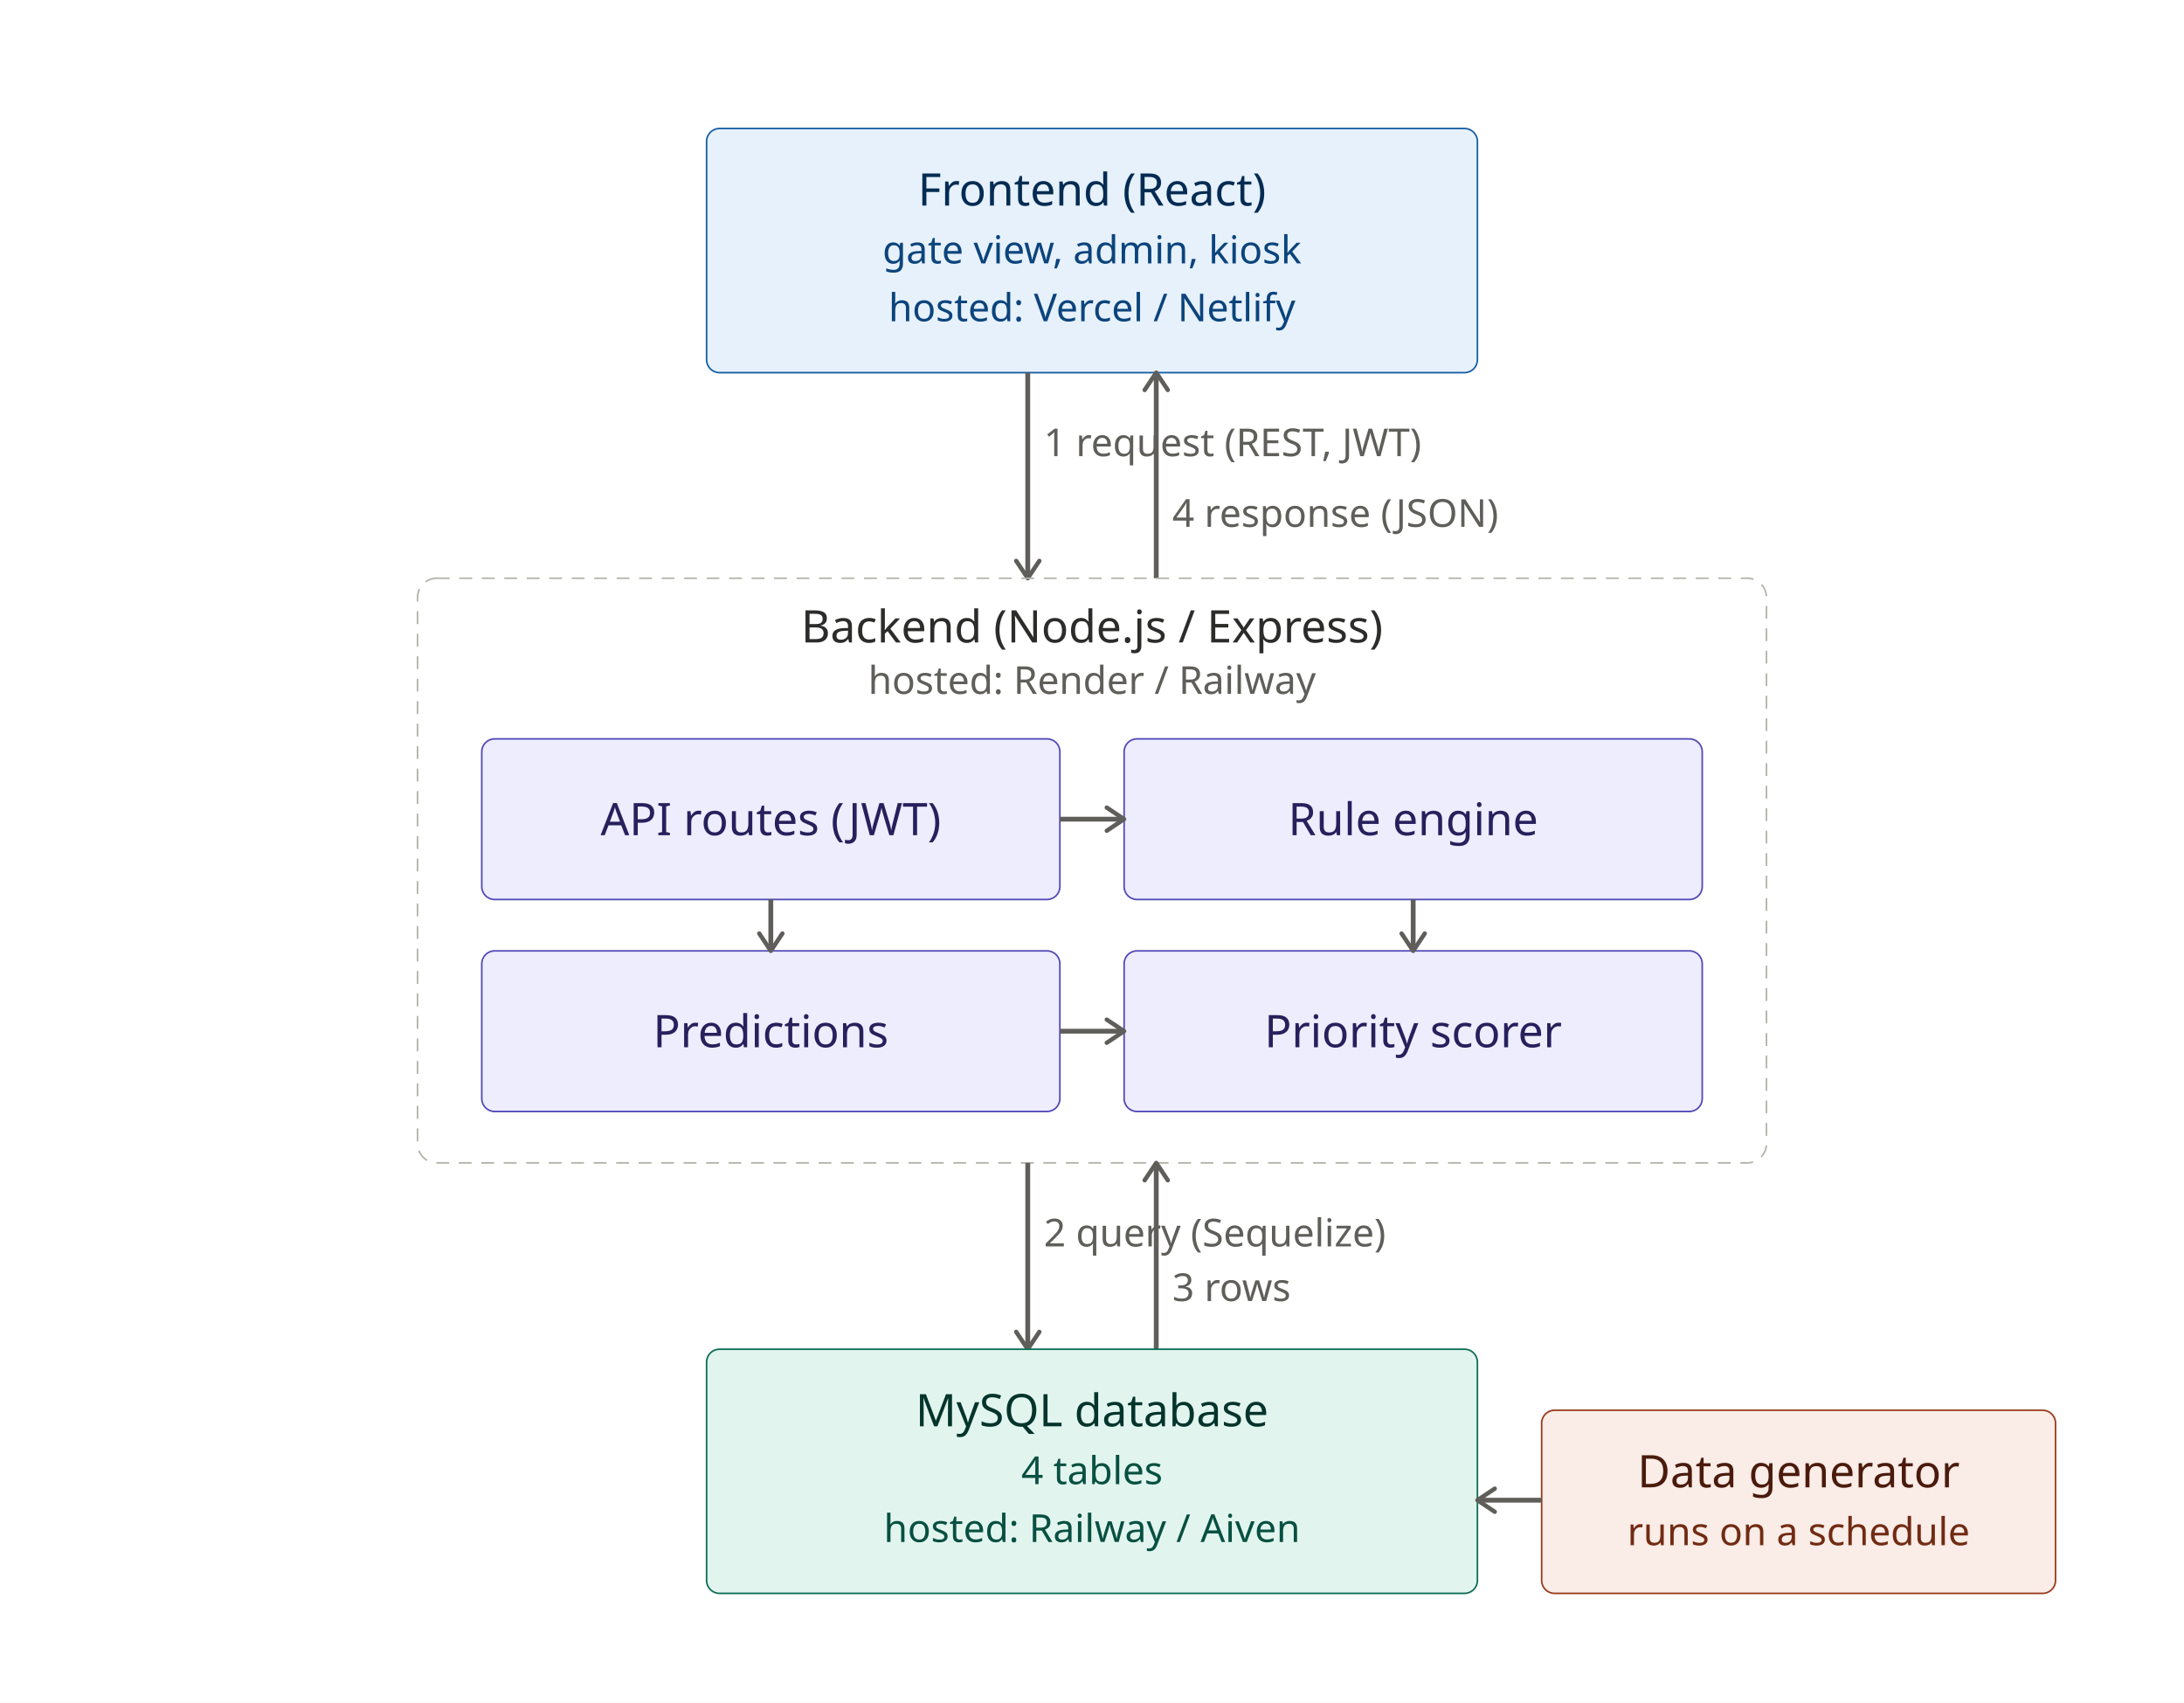
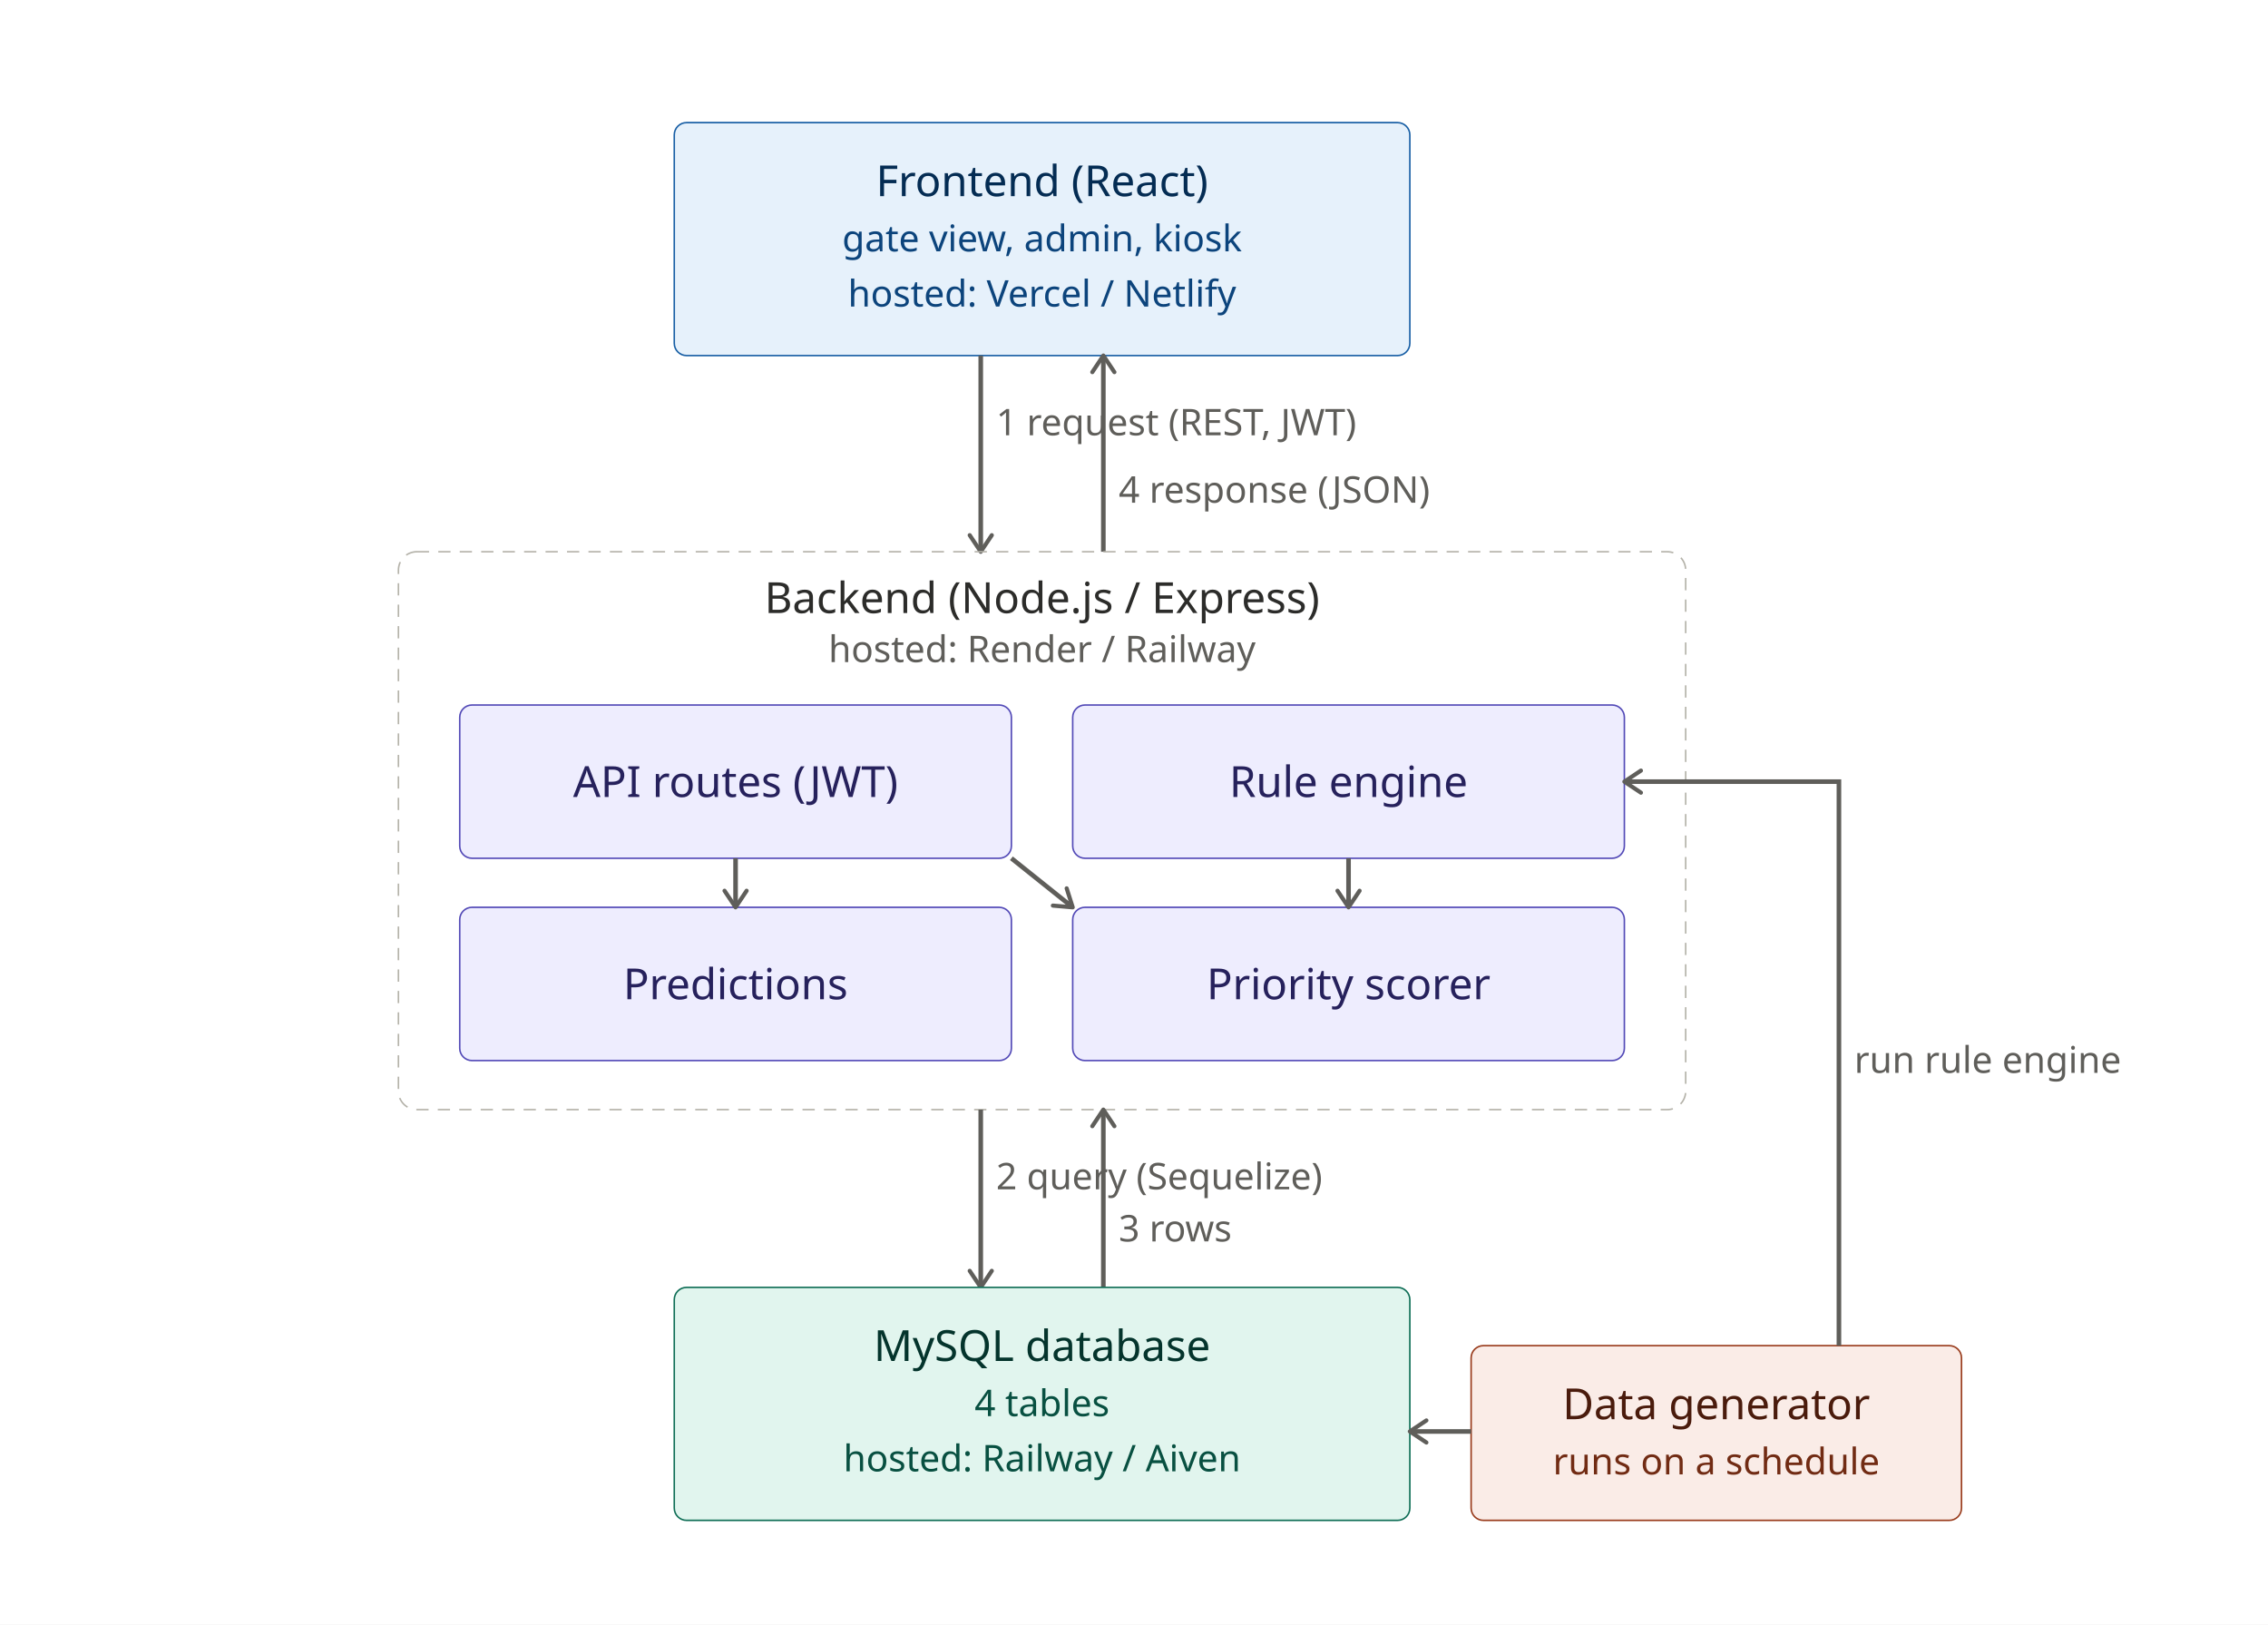
- <svg xmlns="http://www.w3.org/2000/svg" width="680" height="530" viewBox="0 0 680 530" role="img">
+ <svg xmlns="http://www.w3.org/2000/svg" width="740" height="530" viewBox="0 0 740 530" role="img">
  <defs>
    <marker id="arrow" viewBox="0 0 10 10" refX="8" refY="5" markerWidth="6" markerHeight="6" orient="auto-start-reverse">
      <path d="M2 1L8 5L2 9" fill="none" stroke="#5F5E5A" stroke-width="1.5" stroke-linecap="round" stroke-linejoin="round" />
    </marker>
  </defs>
-   <rect x="0" y="0" width="680" height="530" fill="#FFFFFF" />
+   <rect x="0" y="0" width="740" height="530" fill="#FFFFFF" />
  <g>
    <rect x="220" y="40" width="240" height="76" rx="4" fill="#E6F1FB" stroke="#185FA5" stroke-width="0.5" />
    <text x="340" y="64" text-anchor="middle" font-family="sans-serif" font-size="14" font-weight="500" fill="#042C53">Frontend (React)</text>
    <text x="340" y="82" text-anchor="middle" font-family="sans-serif" font-size="12" fill="#0C447C">gate view, admin, kiosk</text>
    <text x="340" y="100" text-anchor="middle" font-family="sans-serif" font-size="12" fill="#0C447C">hosted: Vercel / Netlify</text>
  </g>
  <line x1="320" y1="116" x2="320" y2="180" stroke="#5F5E5A" stroke-width="1.5" marker-end="url(#arrow)" />
  <text x="325" y="142" font-family="sans-serif" font-size="12" fill="#5F5E5A">1 request (REST, JWT)</text>
  <line x1="360" y1="180" x2="360" y2="116" stroke="#5F5E5A" stroke-width="1.5" marker-end="url(#arrow)" />
  <text x="365" y="164" font-family="sans-serif" font-size="12" fill="#5F5E5A">4 response (JSON)</text>
  <rect x="130" y="180" width="420" height="182" rx="6" fill="none" stroke="#B4B2A9" stroke-width="0.5" stroke-dasharray="4 3" />
  <text x="340" y="200" text-anchor="middle" font-family="sans-serif" font-size="14" font-weight="500" fill="#2C2C2A">Backend (Node.js / Express)</text>
  <text x="340" y="216" text-anchor="middle" font-family="sans-serif" font-size="12" fill="#5F5E5A">hosted: Render / Railway</text>
  <g>
    <rect x="150" y="230" width="180" height="50" rx="4" fill="#EEEDFE" stroke="#534AB7" stroke-width="0.5" />
    <text x="240" y="260" text-anchor="middle" font-family="sans-serif" font-size="14" font-weight="500" fill="#26215C">API routes (JWT)</text>
  </g>
  <g>
    <rect x="350" y="230" width="180" height="50" rx="4" fill="#EEEDFE" stroke="#534AB7" stroke-width="0.5" />
    <text x="440" y="260" text-anchor="middle" font-family="sans-serif" font-size="14" font-weight="500" fill="#26215C">Rule engine</text>
  </g>
  <g>
    <rect x="150" y="296" width="180" height="50" rx="4" fill="#EEEDFE" stroke="#534AB7" stroke-width="0.5" />
    <text x="240" y="326" text-anchor="middle" font-family="sans-serif" font-size="14" font-weight="500" fill="#26215C">Predictions</text>
  </g>
  <g>
    <rect x="350" y="296" width="180" height="50" rx="4" fill="#EEEDFE" stroke="#534AB7" stroke-width="0.5" />
    <text x="440" y="326" text-anchor="middle" font-family="sans-serif" font-size="14" font-weight="500" fill="#26215C">Priority scorer</text>
  </g>
-   <line x1="330" y1="255" x2="350" y2="255" stroke="#5F5E5A" stroke-width="1.5" marker-end="url(#arrow)" />
  <line x1="240" y1="280" x2="240" y2="296" stroke="#5F5E5A" stroke-width="1.5" marker-end="url(#arrow)" />
  <line x1="440" y1="280" x2="440" y2="296" stroke="#5F5E5A" stroke-width="1.5" marker-end="url(#arrow)" />
-   <line x1="330" y1="321" x2="350" y2="321" stroke="#5F5E5A" stroke-width="1.5" marker-end="url(#arrow)" />
+   <line x1="330" y1="280" x2="350" y2="296" stroke="#5F5E5A" stroke-width="1.5" marker-end="url(#arrow)" />
  <line x1="320" y1="362" x2="320" y2="420" stroke="#5F5E5A" stroke-width="1.5" marker-end="url(#arrow)" />
  <text x="325" y="388" font-family="sans-serif" font-size="12" fill="#5F5E5A">2 query (Sequelize)</text>
  <line x1="360" y1="420" x2="360" y2="362" stroke="#5F5E5A" stroke-width="1.5" marker-end="url(#arrow)" />
  <text x="365" y="405" font-family="sans-serif" font-size="12" fill="#5F5E5A">3 rows</text>
  <g>
    <rect x="220" y="420" width="240" height="76" rx="4" fill="#E1F5EE" stroke="#0F6E56" stroke-width="0.5" />
    <text x="340" y="444" text-anchor="middle" font-family="sans-serif" font-size="14" font-weight="500" fill="#04342C">MySQL database</text>
    <text x="340" y="462" text-anchor="middle" font-family="sans-serif" font-size="12" fill="#085041">4 tables</text>
    <text x="340" y="480" text-anchor="middle" font-family="sans-serif" font-size="12" fill="#085041">hosted: Railway / Aiven</text>
  </g>
  <g>
    <rect x="480" y="439" width="160" height="57" rx="4" fill="#FAECE7" stroke="#993C1D" stroke-width="0.5" />
    <text x="560" y="463" text-anchor="middle" font-family="sans-serif" font-size="14" font-weight="500" fill="#4A1B0C">Data generator</text>
    <text x="560" y="481" text-anchor="middle" font-family="sans-serif" font-size="12" fill="#712B13">runs on a schedule</text>
  </g>
  <line x1="480" y1="467" x2="460" y2="467" stroke="#5F5E5A" stroke-width="1.5" marker-end="url(#arrow)" />
+   <path d="M600,439 L600,255 L530,255" fill="none" stroke="#5F5E5A" stroke-width="1.5" marker-end="url(#arrow)" />
+   <text x="605" y="350" font-family="sans-serif" font-size="12" fill="#5F5E5A">run rule engine</text>
</svg>
